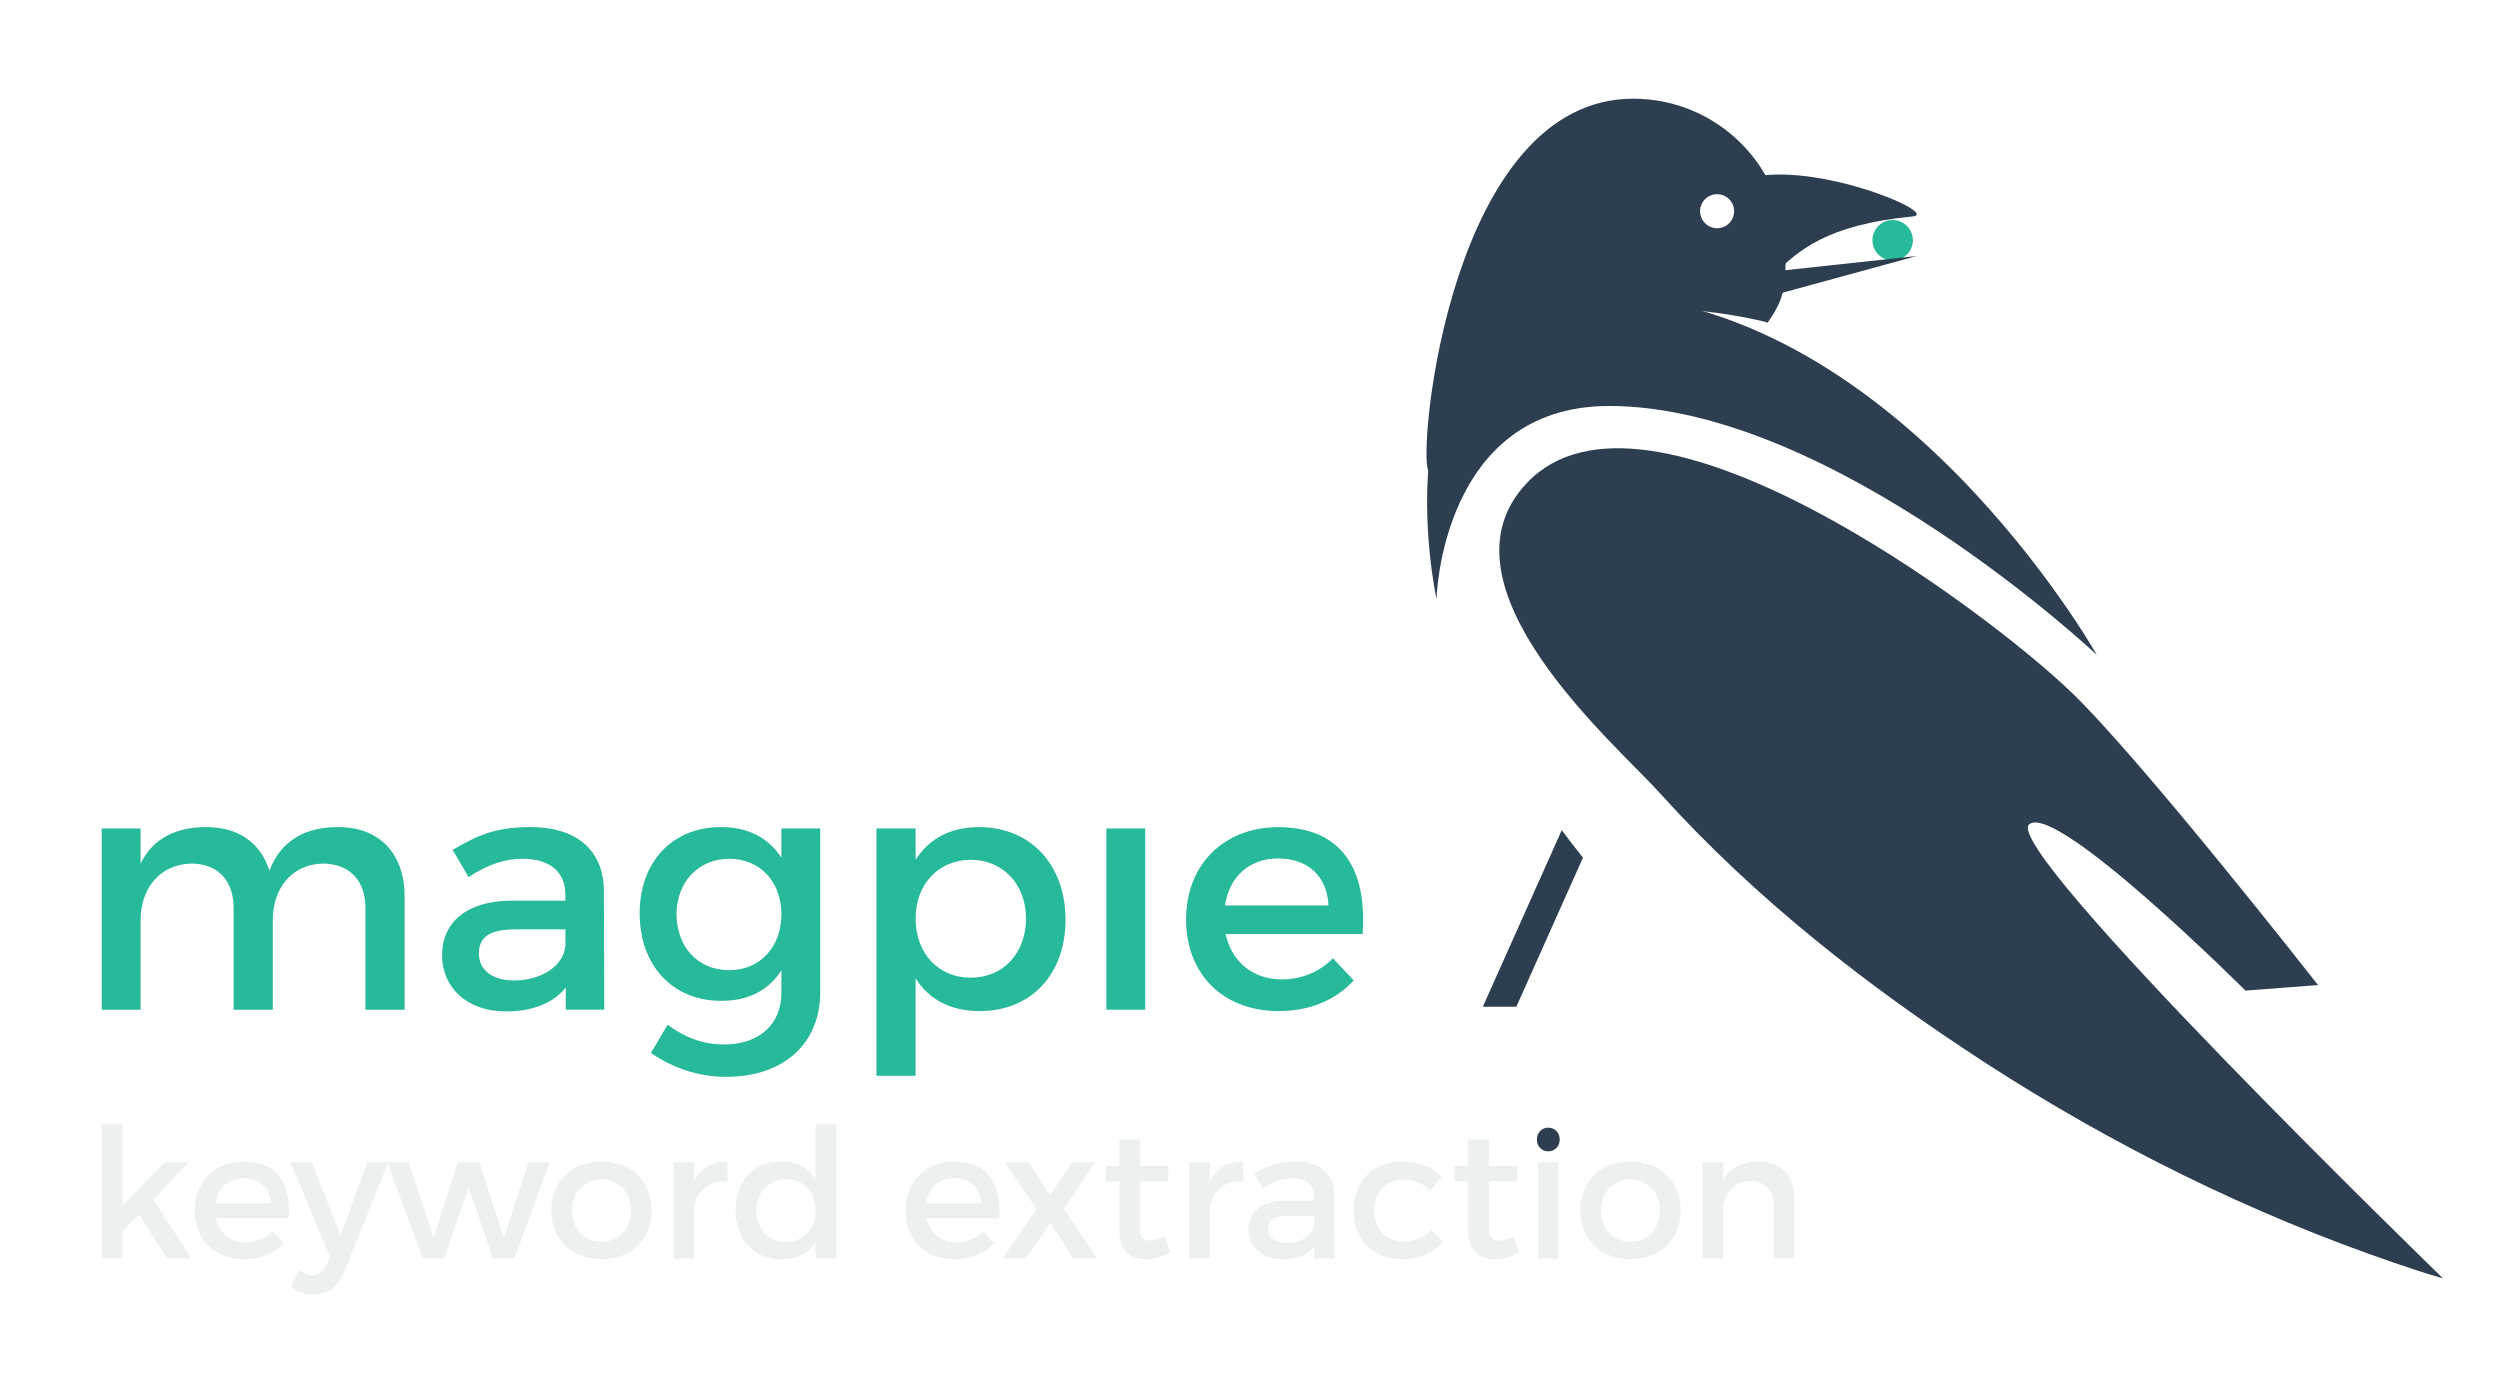
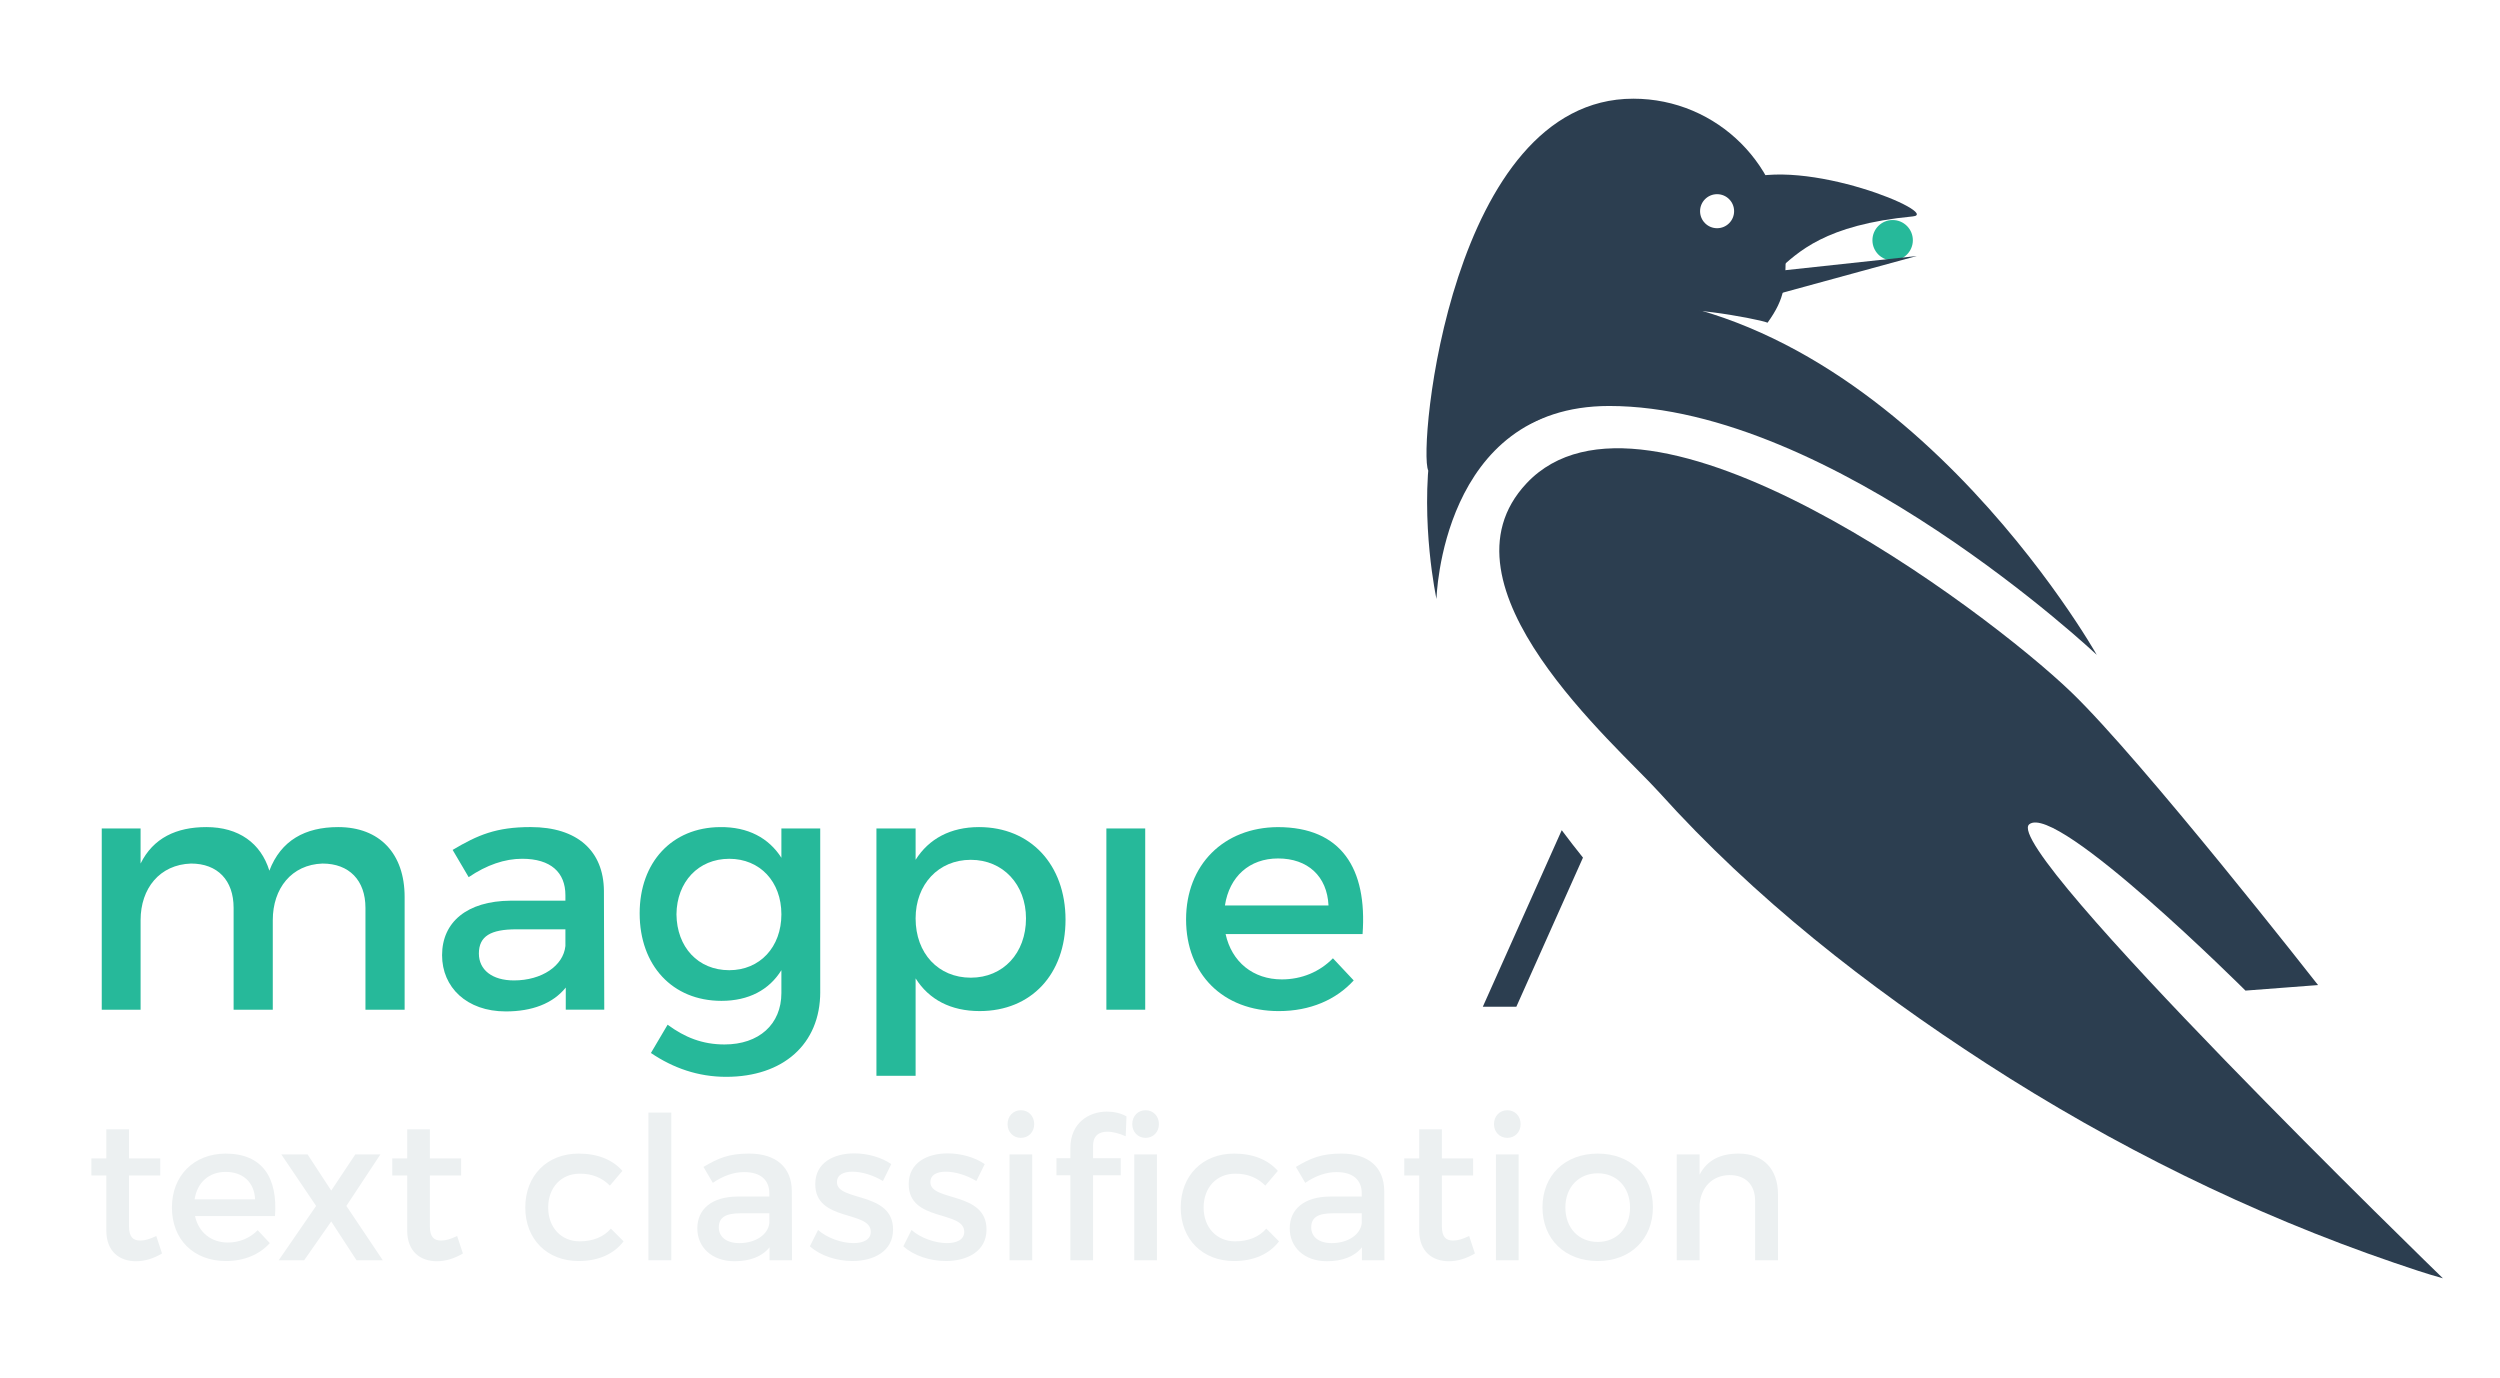
<svg xmlns="http://www.w3.org/2000/svg" version="1.1" id="Layer_1" x="0px" y="0px" viewBox="0 0 176 97" style="enable-background:new 0 0 176 97;" xml:space="preserve">
  <g>
    <circle style="fill:#26B99A;" cx="133.242" cy="16.913" r="1.423" />
    <path style="fill:#2C3E50;" d="M107.472,34.023c-6.784,7.212,6.338,18.429,9.336,21.76c6.689,7.431,14.667,13.672,23.041,19.091   c8.935,5.782,18.629,10.582,28.707,14.027c1.133,0.387,2.272,0.774,3.427,1.093c0,0-31.209-30.278-29.123-31.964   c1.923-1.554,15.222,11.708,15.222,11.708l5.109-0.389c0,0-12.381-15.821-17.378-20.624   C139.74,42.889,115.882,25.082,107.472,34.023z" />
    <path style="fill:#2C3E50;" d="M122.493,12.723c0.712,1.435,1.122,3.045,1.122,4.756c0,0.979-0.14,1.924-0.387,2.824   c0.734-0.233,1.273-0.68,1.873-1.219c1.494-1.343,3.366-3.256,9.564-3.849C136.707,15.039,127.051,10.971,122.493,12.723z" />
    <path style="fill:#2C3E50;" d="M101.128,42.169c0,0-4.649-21.453,10.727-21.454c21.454-0.001,35.757,25.387,35.757,25.387   s-18.593-17.521-34.326-17.521C101.457,28.581,101.128,42.169,101.128,42.169z" />
    <path style="fill:#2C3E50;" d="M114.984,6.948c-12.872,0-15.179,24.719-14.434,26.18c4.303-2.132,20.832-8.877,17.92-10.805   c-1.715-1.135,5.279,0.099,5.967,0.395c1.262-1.759,1.274-2.714,1.274-5.043C125.711,11.751,120.908,6.948,114.984,6.948z    M120.883,16.066c-0.661,0-1.198-0.536-1.198-1.198c0-0.661,0.536-1.198,1.198-1.198s1.198,0.536,1.198,1.198   C122.081,15.53,121.545,16.066,120.883,16.066z" />
    <path style="fill:#2C3E50;" d="M109.946,58.446l-5.556,12.429h2.36l4.691-10.498C110.947,59.761,110.445,59.114,109.946,58.446z" />
    <polygon style="fill:#2C3E50;" points="134.944,18.022 125.101,19.084 125.101,20.715  " />
  </g>
  <g>
    <path style="fill:#26B99A;" d="M28.486,63.145v7.939h-2.758v-7.172c0-1.942-1.151-3.118-3.022-3.118   c-2.183,0.072-3.502,1.751-3.502,3.982v6.308h-2.758v-7.172c0-1.942-1.128-3.118-2.998-3.118c-2.206,0.072-3.55,1.751-3.55,3.982   v6.308H7.163v-12.76h2.734v2.47c0.888-1.799,2.519-2.567,4.629-2.567c2.279,0,3.838,1.128,4.437,3.07   c0.815-2.135,2.519-3.07,4.845-3.07C26.735,58.228,28.486,60.099,28.486,63.145z" />
    <path style="fill:#26B99A;" d="M39.829,69.525c-0.911,1.127-2.374,1.679-4.221,1.679c-2.758,0-4.486-1.703-4.486-3.958   c0-2.326,1.751-3.814,4.821-3.838h3.862v-0.384c0-1.607-1.031-2.567-3.046-2.567c-1.223,0-2.494,0.432-3.765,1.295l-1.128-1.919   c1.775-1.055,3.07-1.607,5.493-1.607c3.286,0,5.133,1.679,5.157,4.485l0.024,8.371h-2.71V69.525z M39.805,66.599v-1.175h-3.454   c-1.799,0-2.638,0.48-2.638,1.703c0,1.152,0.935,1.895,2.47,1.895C38.15,69.022,39.661,67.99,39.805,66.599z" />
    <path style="fill:#26B99A;" d="M57.745,69.837c0,3.67-2.614,5.972-6.62,5.972c-1.991,0-3.741-0.624-5.3-1.679l1.175-1.991   c1.199,0.888,2.447,1.391,4.005,1.391c2.423,0,4.005-1.415,4.005-3.622v-1.607c-0.863,1.391-2.303,2.159-4.221,2.159   c-3.454,0-5.757-2.494-5.757-6.164c0-3.598,2.279-6.045,5.661-6.068c1.967-0.024,3.43,0.768,4.317,2.159v-2.063h2.734V69.837z    M55.01,64.368c0-2.303-1.511-3.909-3.669-3.909c-2.183,0-3.694,1.631-3.718,3.909c0.024,2.303,1.511,3.934,3.718,3.934   C53.5,68.302,55.01,66.671,55.01,64.368z" />
    <path style="fill:#26B99A;" d="M75.013,64.752c0,3.814-2.399,6.428-6.045,6.428c-2.039,0-3.574-0.816-4.509-2.303v6.859h-2.758   V58.324h2.758v2.206c0.935-1.487,2.47-2.303,4.461-2.303C72.542,58.228,75.013,60.867,75.013,64.752z M72.23,64.656   c0-2.374-1.607-4.125-3.886-4.125s-3.885,1.727-3.885,4.125c0,2.47,1.607,4.173,3.885,4.173S72.23,67.103,72.23,64.656z" />
    <path style="fill:#26B99A;" d="M77.889,71.084v-12.76h2.734v12.76H77.889z" />
    <path style="fill:#26B99A;" d="M95.925,65.76h-9.642c0.431,1.967,1.942,3.19,3.957,3.19c1.391,0,2.663-0.527,3.598-1.487   l1.463,1.559c-1.247,1.367-3.07,2.159-5.277,2.159c-3.934,0-6.524-2.614-6.524-6.452c0-3.862,2.663-6.476,6.452-6.5   C94.438,58.228,96.261,61.154,95.925,65.76z M93.527,63.745c-0.096-2.062-1.463-3.31-3.55-3.31c-2.015,0-3.43,1.271-3.742,3.31   H93.527z" />
  </g>
  <g>
-     <path style="fill:#ECF0F1;" d="M8.627,86.7v1.897H7.163v-9.446h1.464v5.703l2.992-3.03h1.68l-2.508,2.622l2.699,4.15h-1.731   L9.773,85.49L8.627,86.7z" />
-     <path style="fill:#ECF0F1;" d="M20.312,85.77h-5.118c0.229,1.044,1.031,1.693,2.101,1.693c0.738,0,1.413-0.28,1.909-0.789   l0.776,0.828c-0.662,0.726-1.629,1.145-2.8,1.145c-2.088,0-3.463-1.387-3.463-3.424c0-2.05,1.413-3.437,3.424-3.45   C19.522,81.773,20.49,83.326,20.312,85.77z M19.038,84.701c-0.051-1.095-0.776-1.757-1.884-1.757c-1.07,0-1.82,0.675-1.986,1.757   H19.038z" />
-     <path style="fill:#ECF0F1;" d="M24.243,89.526c-0.42,1.069-1.184,1.604-2.202,1.604c-0.611,0-1.095-0.178-1.566-0.573l0.624-1.133   c0.318,0.229,0.573,0.331,0.879,0.331c0.445,0,0.802-0.242,1.031-0.751l0.229-0.509l-2.8-6.67h1.515l2.024,5.13l1.884-5.13h1.464   L24.243,89.526z" />
-     <path style="fill:#ECF0F1;" d="M34.705,88.596l-1.719-5.016l-1.719,5.016h-1.502l-2.495-6.772h1.502l1.757,5.321l1.706-5.321h1.515   l1.719,5.321l1.731-5.321h1.49l-2.47,6.772H34.705z" />
-     <path style="fill:#ECF0F1;" d="M45.879,85.21c0,2.037-1.439,3.437-3.526,3.437c-2.1,0-3.539-1.4-3.539-3.437   c0-2.05,1.439-3.437,3.539-3.437C44.44,81.773,45.879,83.16,45.879,85.21z M40.277,85.223c0,1.311,0.853,2.202,2.075,2.202   c1.209,0,2.062-0.891,2.062-2.202c0-1.298-0.853-2.189-2.062-2.189C41.13,83.033,40.277,83.924,40.277,85.223z" />
-     <path style="fill:#ECF0F1;" d="M48.868,83.173c0.458-0.917,1.273-1.4,2.342-1.4v1.4c-1.362-0.076-2.228,0.726-2.342,1.884v3.539   h-1.464v-6.772h1.464V83.173z" />
-     <path style="fill:#ECF0F1;" d="M58.872,88.596h-1.464v-1.159c-0.484,0.79-1.298,1.222-2.38,1.222c-1.948,0-3.246-1.413-3.246-3.475   c0-2.037,1.311-3.424,3.221-3.424c1.095,0,1.909,0.446,2.406,1.235v-3.844h1.464V88.596z M57.408,85.236   c0-1.311-0.853-2.228-2.075-2.228s-2.075,0.929-2.088,2.228c0.013,1.286,0.853,2.202,2.088,2.202   C56.555,87.438,57.408,86.521,57.408,85.236z" />
-     <path style="fill:#ECF0F1;" d="M70.339,85.77h-5.118c0.229,1.044,1.031,1.693,2.1,1.693c0.738,0,1.413-0.28,1.91-0.789l0.776,0.828   c-0.662,0.726-1.629,1.145-2.8,1.145c-2.088,0-3.463-1.387-3.463-3.424c0-2.05,1.413-3.437,3.424-3.45   C69.549,81.773,70.517,83.326,70.339,85.77z M69.065,84.701c-0.051-1.095-0.776-1.757-1.884-1.757c-1.07,0-1.82,0.675-1.986,1.757   H69.065z" />
-     <path style="fill:#ECF0F1;" d="M75.479,81.824h1.604l-2.177,3.297l2.33,3.475h-1.681l-1.617-2.483l-1.731,2.483h-1.629l2.393-3.475   l-2.228-3.297h1.68l1.515,2.317L75.479,81.824z" />
-     <path style="fill:#ECF0F1;" d="M82.364,88.163c-0.535,0.318-1.095,0.496-1.668,0.496c-1.018,0-1.897-0.586-1.897-1.973v-3.514   h-0.955v-1.095H78.8V80.22h1.451v1.859h1.999v1.095h-1.999v3.246c0,0.7,0.268,0.917,0.726,0.917c0.306,0,0.624-0.102,1.018-0.293   L82.364,88.163z" />
-     <path style="fill:#ECF0F1;" d="M85.176,83.173c0.458-0.917,1.273-1.4,2.342-1.4v1.4c-1.362-0.076-2.228,0.726-2.342,1.884v3.539   h-1.464v-6.772h1.464V83.173z" />
-     <path style="fill:#ECF0F1;" d="M92.52,87.769c-0.484,0.598-1.26,0.891-2.241,0.891c-1.464,0-2.381-0.904-2.381-2.1   c0-1.235,0.929-2.024,2.559-2.037h2.05v-0.204c0-0.853-0.548-1.362-1.617-1.362c-0.649,0-1.324,0.229-1.999,0.688l-0.598-1.018   c0.942-0.56,1.629-0.853,2.915-0.853c1.744,0,2.725,0.891,2.737,2.381l0.012,4.443H92.52V87.769z M92.507,86.216v-0.624h-1.833   c-0.955,0-1.401,0.255-1.401,0.904c0,0.611,0.496,1.006,1.311,1.006C91.629,87.502,92.431,86.954,92.507,86.216z" />
-     <path style="fill:#ECF0F1;" d="M101.492,82.88l-0.802,0.942c-0.471-0.484-1.12-0.776-1.935-0.764c-1.171,0-2.012,0.879-2.012,2.164   c0,1.286,0.84,2.164,2.012,2.164c0.853,0,1.54-0.28,1.999-0.815l0.815,0.815c-0.611,0.802-1.591,1.26-2.877,1.26   c-2.011,0-3.412-1.387-3.412-3.424c0-2.05,1.4-3.45,3.412-3.45C99.914,81.773,100.869,82.168,101.492,82.88z" />
-     <path style="fill:#ECF0F1;" d="M106.926,88.163c-0.535,0.318-1.095,0.496-1.668,0.496c-1.018,0-1.897-0.586-1.897-1.973v-3.514   h-0.955v-1.095h0.955V80.22h1.451v1.859h1.999v1.095h-1.999v3.246c0,0.7,0.267,0.917,0.725,0.917c0.306,0,0.624-0.102,1.018-0.293   L106.926,88.163z" />
-     <path style="fill:#ECF0F1;" d="M108.274,88.596v-6.772h1.451v6.772H108.274z" />
-     <path style="fill:#ECF0F1;" d="M118.317,85.21c0,2.037-1.439,3.437-3.526,3.437c-2.1,0-3.539-1.4-3.539-3.437   c0-2.05,1.439-3.437,3.539-3.437C116.878,81.773,118.317,83.16,118.317,85.21z M112.715,85.223c0,1.311,0.853,2.202,2.075,2.202   c1.209,0,2.062-0.891,2.062-2.202c0-1.298-0.853-2.189-2.062-2.189C113.568,83.033,112.715,83.924,112.715,85.223z" />
-     <path style="fill:#ECF0F1;" d="M126.322,84.383v4.214h-1.464V84.79c0-1.018-0.611-1.642-1.629-1.642   c-1.12,0.013-1.82,0.79-1.922,1.846v3.603h-1.464v-6.772h1.464v1.298c0.484-0.942,1.349-1.349,2.495-1.349   C125.38,81.773,126.322,82.766,126.322,84.383z" />
+     <path style="fill:#ECF0F1;" d="M11.407,88.245c-0.588,0.35-1.205,0.546-1.835,0.546c-1.121,0-2.087-0.644-2.087-2.171v-3.866H6.434   v-1.205h1.051v-2.045h1.597v2.045h2.199v1.205H9.082v3.572c0,0.771,0.294,1.009,0.798,1.009c0.336,0,0.687-0.112,1.121-0.322   L11.407,88.245z" />
+     <path style="fill:#ECF0F1;" d="M19.36,85.611h-5.631c0.252,1.149,1.134,1.863,2.311,1.863c0.812,0,1.555-0.308,2.101-0.869   l0.854,0.911c-0.728,0.798-1.793,1.261-3.082,1.261c-2.297,0-3.81-1.527-3.81-3.768c0-2.255,1.555-3.782,3.768-3.796   C18.492,81.212,19.556,82.921,19.36,85.611z M17.959,84.435c-0.056-1.205-0.854-1.933-2.073-1.933   c-1.177,0-2.003,0.742-2.186,1.933H17.959z" />
+     <path style="fill:#ECF0F1;" d="M25.015,81.269h1.765l-2.396,3.628l2.563,3.824h-1.849l-1.779-2.731l-1.905,2.731h-1.793   l2.633-3.824l-2.451-3.628h1.849l1.667,2.549L25.015,81.269z" />
+     <path style="fill:#ECF0F1;" d="M32.588,88.245c-0.588,0.35-1.205,0.546-1.835,0.546c-1.121,0-2.087-0.644-2.087-2.171v-3.866   h-1.051v-1.205h1.051v-2.045h1.597v2.045h2.199v1.205h-2.199v3.572c0,0.771,0.294,1.009,0.798,1.009   c0.336,0,0.687-0.112,1.121-0.322L32.588,88.245z" />
+     <path style="fill:#ECF0F1;" d="M43.817,82.431l-0.883,1.037c-0.518-0.532-1.232-0.854-2.129-0.84c-1.289,0-2.213,0.966-2.213,2.381   c0,1.415,0.924,2.381,2.213,2.381c0.938,0,1.695-0.308,2.199-0.896l0.896,0.896c-0.672,0.882-1.751,1.387-3.166,1.387   c-2.213,0-3.754-1.527-3.754-3.768c0-2.255,1.541-3.796,3.754-3.796C42.08,81.212,43.131,81.647,43.817,82.431z" />
+     <path style="fill:#ECF0F1;" d="M45.648,88.721V78.327h1.611v10.394H45.648z" />
+     <path style="fill:#ECF0F1;" d="M54.176,87.81c-0.532,0.659-1.387,0.98-2.465,0.98c-1.611,0-2.62-0.994-2.62-2.311   c0-1.359,1.022-2.227,2.815-2.241h2.255v-0.224c0-0.938-0.603-1.499-1.779-1.499c-0.714,0-1.457,0.252-2.199,0.757l-0.659-1.121   c1.037-0.617,1.793-0.939,3.208-0.939c1.919,0,2.998,0.981,3.012,2.62l0.014,4.889h-1.583V87.81z M54.162,86.101v-0.686h-2.017   c-1.05,0-1.541,0.28-1.541,0.995c0,0.672,0.546,1.106,1.443,1.106C53.196,87.516,54.078,86.914,54.162,86.101z" />
+     <path style="fill:#ECF0F1;" d="M62.745,81.955l-0.588,1.19c-0.659-0.406-1.485-0.658-2.143-0.658c-0.63,0-1.093,0.21-1.093,0.743   c0,1.373,3.964,0.63,3.95,3.333c0,1.527-1.359,2.213-2.857,2.213c-1.093,0-2.255-0.364-2.998-1.037l0.575-1.149   c0.644,0.575,1.681,0.925,2.493,0.925c0.687,0,1.219-0.238,1.219-0.798c0-1.527-3.922-0.672-3.908-3.362   c0-1.513,1.317-2.157,2.746-2.157C61.078,81.199,62.072,81.479,62.745,81.955z" />
+     <path style="fill:#ECF0F1;" d="M69.324,81.955l-0.588,1.19c-0.659-0.406-1.485-0.658-2.143-0.658c-0.63,0-1.093,0.21-1.093,0.743   c0,1.373,3.964,0.63,3.95,3.333c0,1.527-1.359,2.213-2.857,2.213c-1.093,0-2.255-0.364-2.998-1.037l0.575-1.149   c0.644,0.575,1.681,0.925,2.493,0.925c0.687,0,1.219-0.238,1.219-0.798c0-1.527-3.922-0.672-3.908-3.362   c0-1.513,1.317-2.157,2.746-2.157C67.657,81.199,68.652,81.479,69.324,81.955z" />
+     <path style="fill:#ECF0F1;" d="M72.808,79.14c0,0.56-0.406,0.966-0.938,0.966c-0.533,0-0.938-0.406-0.938-0.966   c0-0.574,0.406-0.98,0.938-0.98C72.402,78.159,72.808,78.565,72.808,79.14z M71.071,88.721v-7.452h1.597v7.452H71.071z" />
+     <path style="fill:#ECF0F1;" d="M75.355,80.82c0-1.779,1.316-2.563,2.563-2.563c0.504,0,0.995,0.112,1.387,0.336l-0.056,1.401   c-0.435-0.196-0.896-0.322-1.289-0.322c-0.574,0-1.008,0.266-1.008,0.995v0.868h1.947v1.205h-1.947v5.981h-1.597v-5.981h-0.981   v-1.205h0.981V80.82z M79.711,79.14c0-0.574,0.406-0.98,0.938-0.98c0.533,0,0.939,0.406,0.939,0.98c0,0.56-0.406,0.966-0.939,0.966   C80.118,80.106,79.711,79.7,79.711,79.14z M81.449,81.269v7.452h-1.597v-7.452H81.449z" />
+     <path style="fill:#ECF0F1;" d="M89.96,82.431l-0.883,1.037c-0.518-0.532-1.232-0.854-2.129-0.84c-1.289,0-2.213,0.966-2.213,2.381   c0,1.415,0.925,2.381,2.213,2.381c0.938,0,1.695-0.308,2.199-0.896l0.896,0.896c-0.672,0.882-1.751,1.387-3.166,1.387   c-2.213,0-3.754-1.527-3.754-3.768c0-2.255,1.541-3.796,3.754-3.796C88.223,81.212,89.274,81.647,89.96,82.431z" />
+     <path style="fill:#ECF0F1;" d="M95.882,87.81c-0.532,0.659-1.387,0.98-2.465,0.98c-1.611,0-2.62-0.994-2.62-2.311   c0-1.359,1.022-2.227,2.815-2.241h2.255v-0.224c0-0.938-0.602-1.499-1.779-1.499c-0.714,0-1.457,0.252-2.199,0.757l-0.658-1.121   c1.036-0.617,1.793-0.939,3.208-0.939c1.919,0,2.998,0.981,3.012,2.62l0.014,4.889h-1.583V87.81z M95.868,86.101v-0.686h-2.017   c-1.051,0-1.541,0.28-1.541,0.995c0,0.672,0.546,1.106,1.443,1.106C94.901,87.516,95.784,86.914,95.868,86.101z" />
+     <path style="fill:#ECF0F1;" d="M103.833,88.245c-0.588,0.35-1.205,0.546-1.835,0.546c-1.121,0-2.087-0.644-2.087-2.171v-3.866   h-1.051v-1.205h1.051v-2.045h1.597v2.045h2.199v1.205h-2.199v3.572c0,0.771,0.294,1.009,0.798,1.009   c0.336,0,0.687-0.112,1.121-0.322L103.833,88.245z" />
+     <path style="fill:#ECF0F1;" d="M107.052,79.14c0,0.56-0.406,0.966-0.938,0.966s-0.938-0.406-0.938-0.966   c0-0.574,0.406-0.98,0.938-0.98S107.052,78.565,107.052,79.14z M105.314,88.721v-7.452h1.597v7.452H105.314z" />
+     <path style="fill:#ECF0F1;" d="M116.365,84.995c0,2.241-1.583,3.782-3.88,3.782c-2.311,0-3.894-1.541-3.894-3.782   c0-2.255,1.583-3.782,3.894-3.782C114.782,81.212,116.365,82.739,116.365,84.995z M110.202,85.009c0,1.443,0.938,2.423,2.283,2.423   c1.331,0,2.27-0.98,2.27-2.423c0-1.429-0.939-2.409-2.27-2.409C111.14,82.6,110.202,83.58,110.202,85.009z" />
+     <path style="fill:#ECF0F1;" d="M125.171,84.084v4.637h-1.611v-4.188c0-1.121-0.672-1.807-1.793-1.807   c-1.232,0.014-2.003,0.868-2.115,2.031v3.964h-1.611v-7.452h1.611v1.429c0.532-1.037,1.484-1.485,2.745-1.485   C124.135,81.212,125.171,82.305,125.171,84.084z" />
  </g>
-   <path style="fill:#2C3E50;" d="M109.803,80.226c0,0.48-0.348,0.828-0.804,0.828c-0.456,0-0.803-0.348-0.803-0.828  c0-0.492,0.348-0.839,0.803-0.839C109.455,79.386,109.803,79.734,109.803,80.226z" />
</svg>
